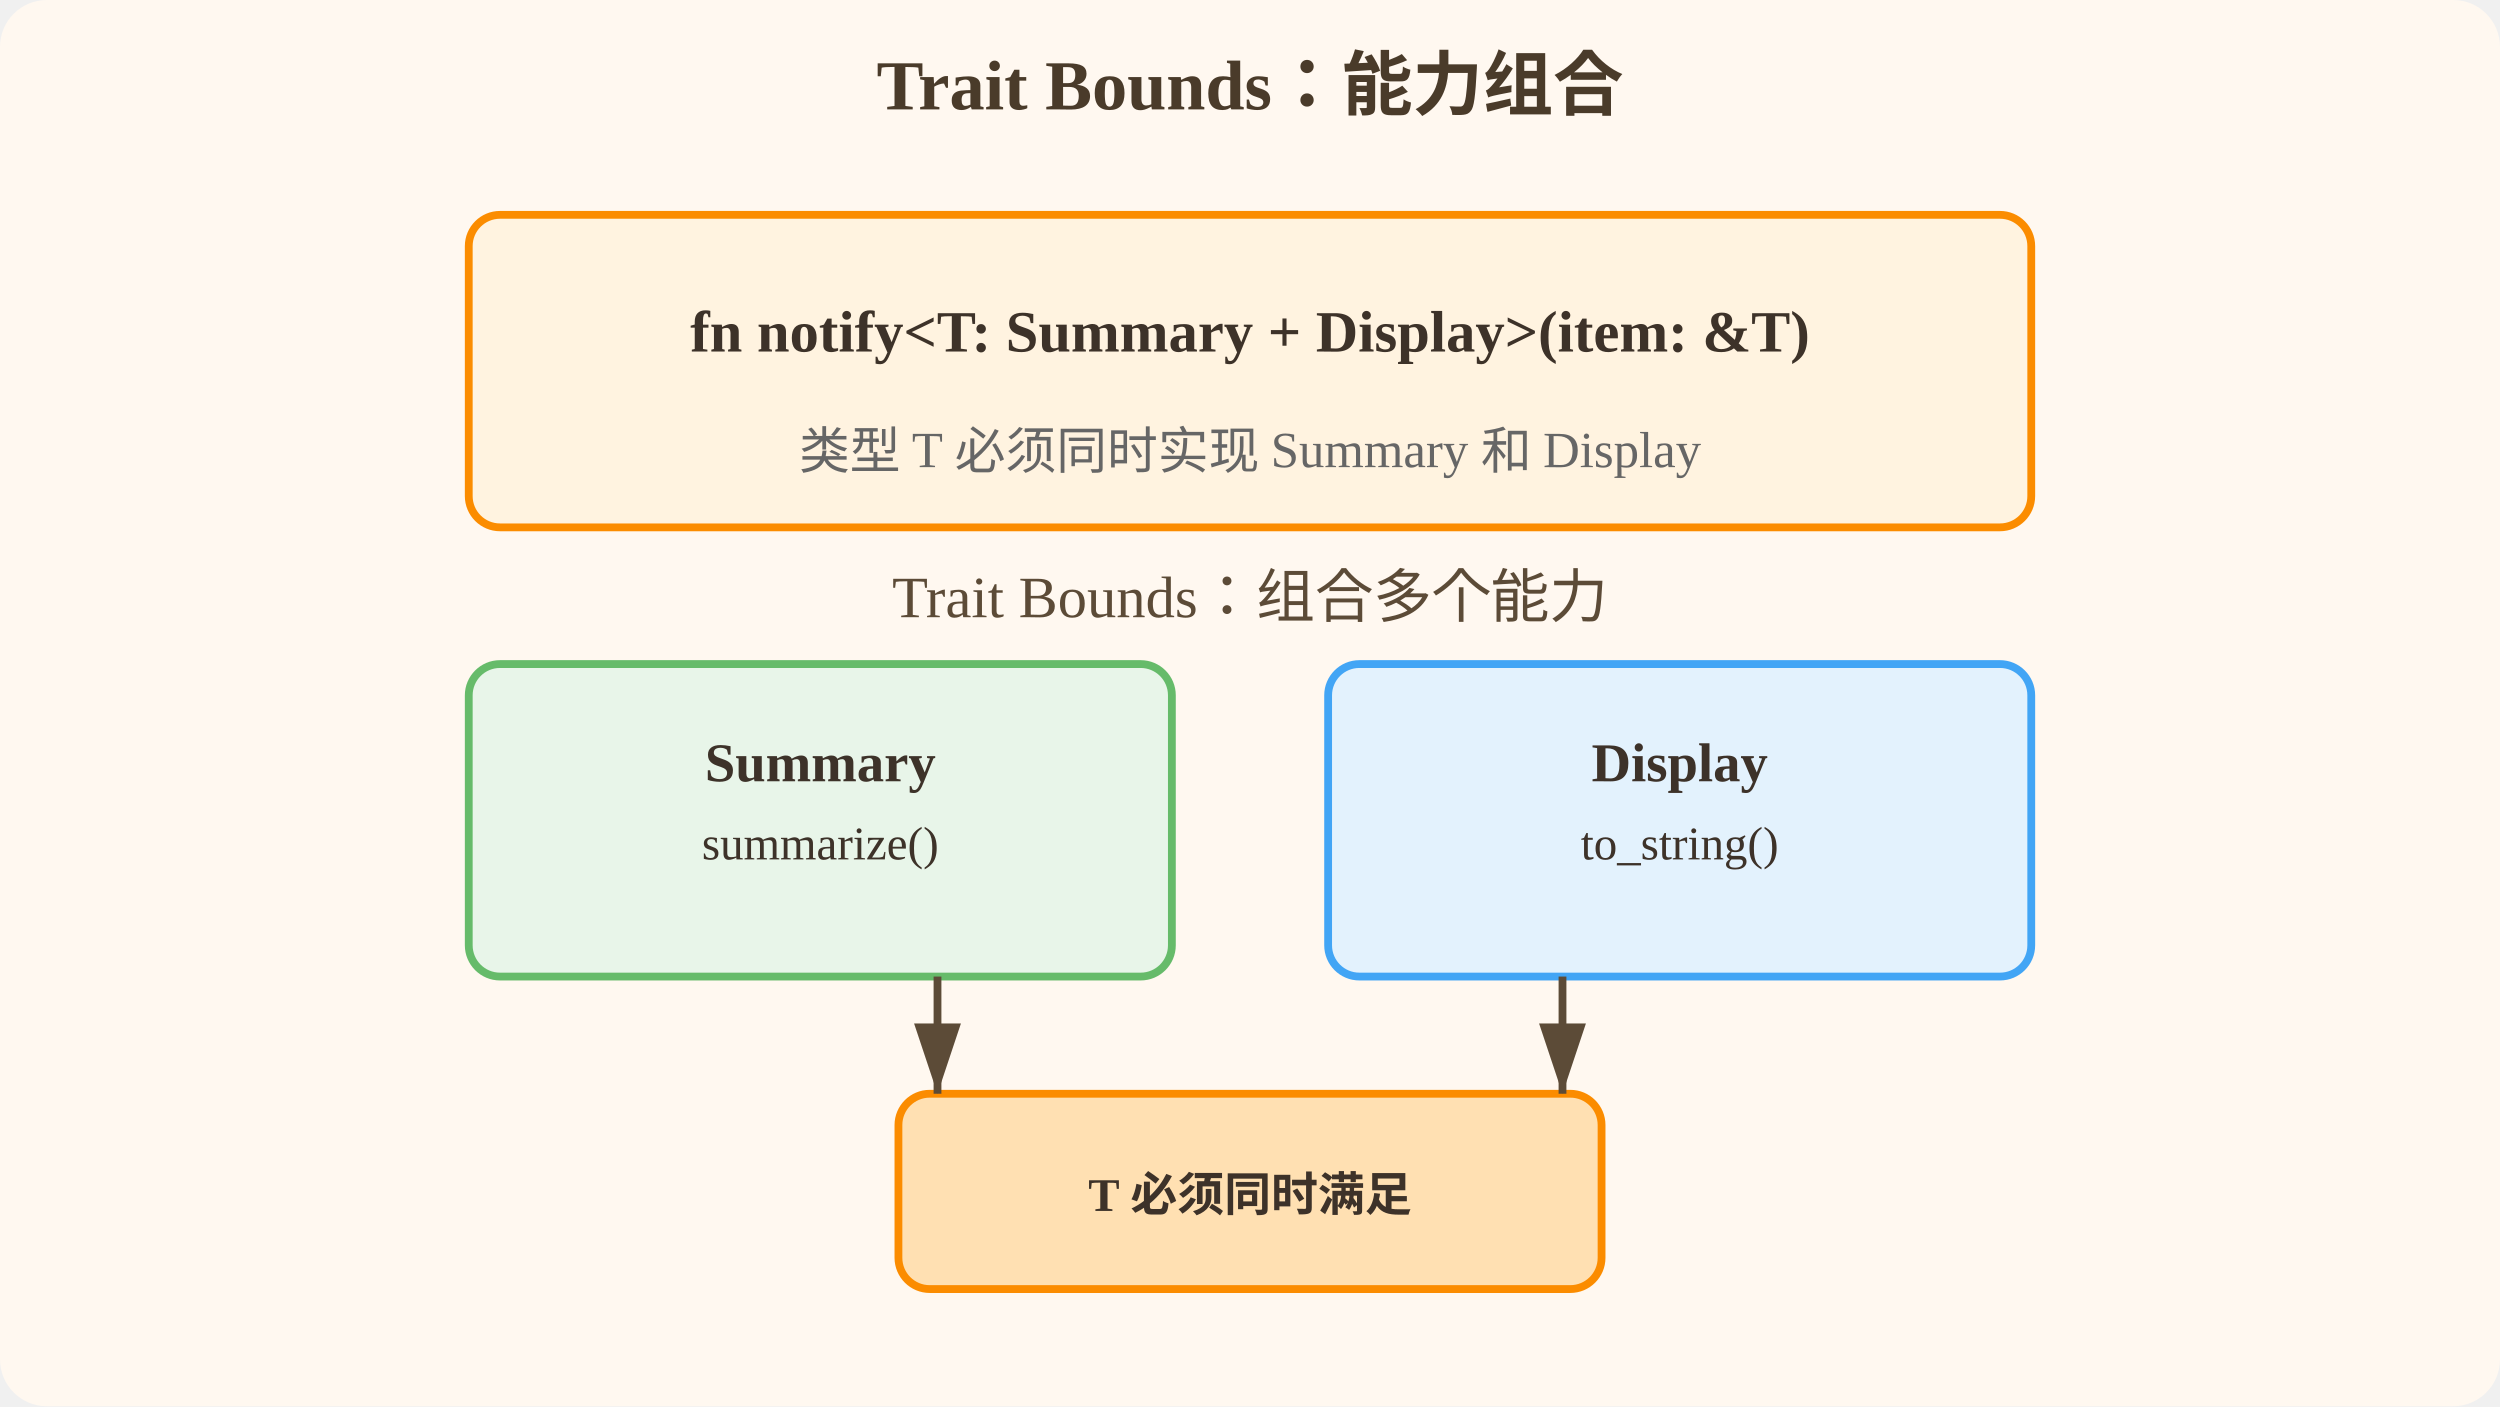
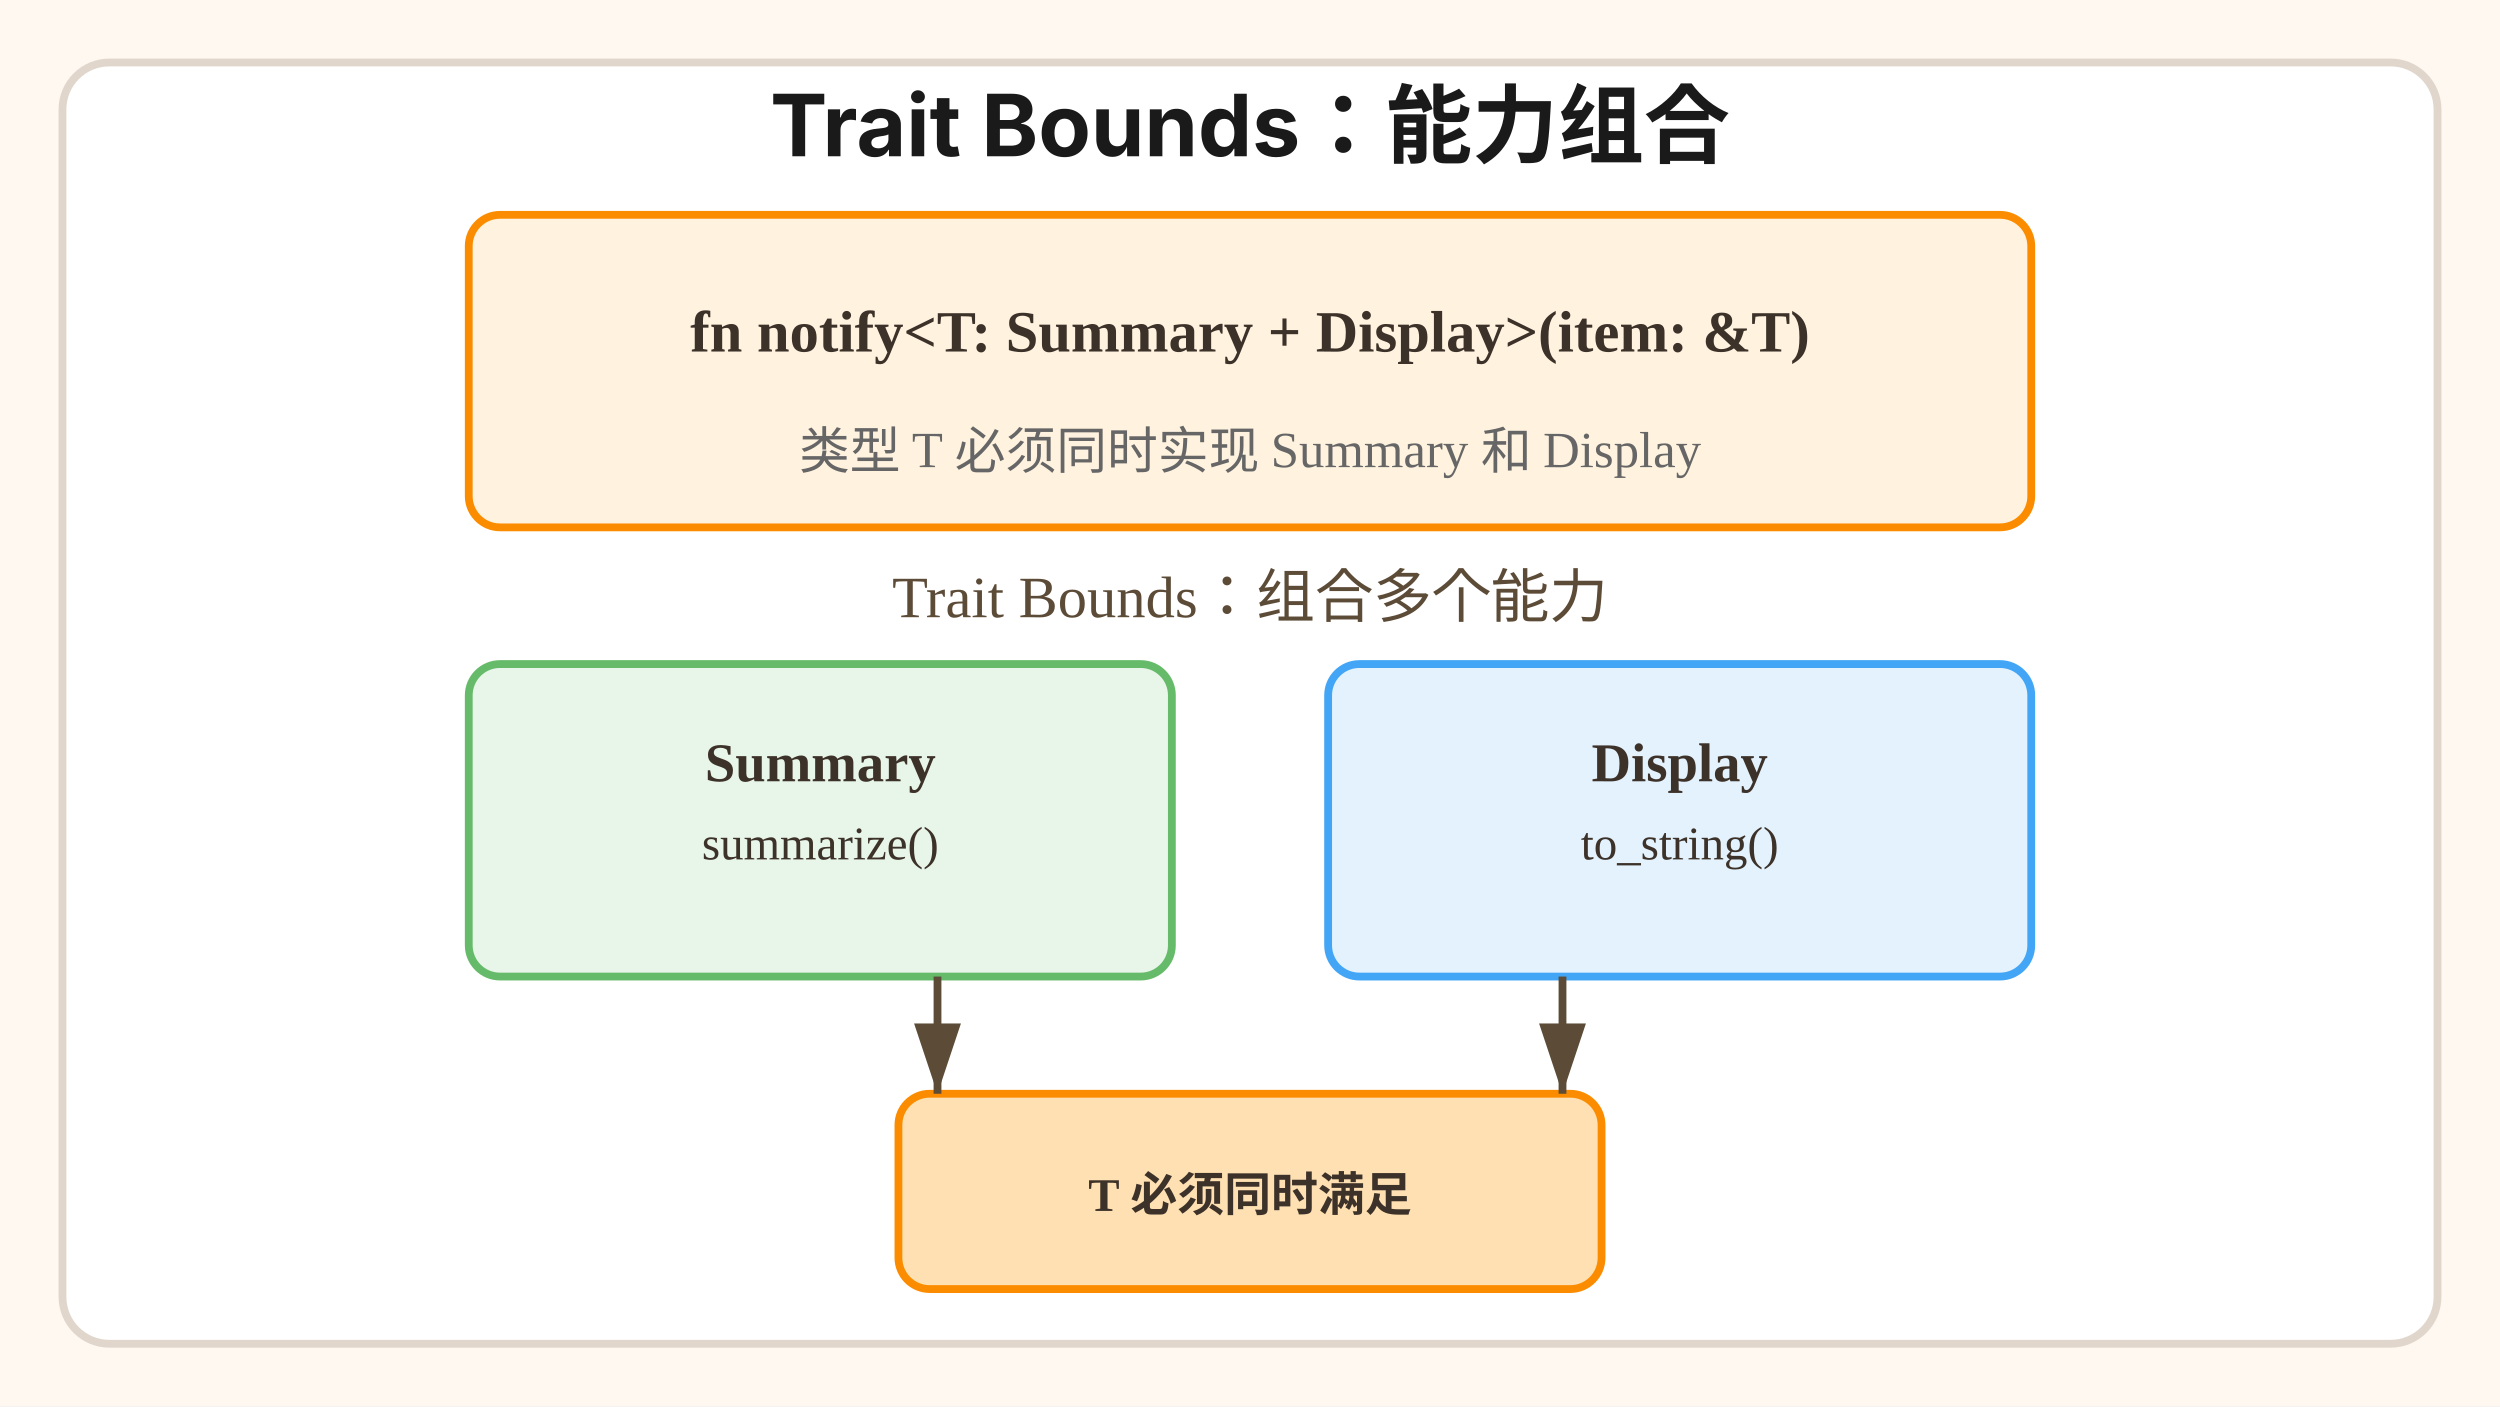
<svg xmlns="http://www.w3.org/2000/svg" width="640" height="360" viewBox="0 0 640 360">
-   <rect width="100%" height="100%" fill="#fff8f0" rx="12" />
-   <text x="320" y="28" text-anchor="middle" font-size="18" font-weight="bold" fill="#4a3b2a">Trait Bounds：能力组合</text>
  <defs>
+     <style>
+       .bg { fill: #fff8f0; }
+       .card { fill: #ffffff; stroke: #e0d6cc; stroke-width: 2; }
+       .title { font: bold 22px system-ui, -apple-system, sans-serif; fill: #1a1a1a; }
+       .text { font: 15px system-ui, -apple-system, sans-serif; fill: #2a2a2a; }
+       .code { font: 14px "SF Mono", Menlo, monospace; fill: #3a2a1a; }
+       .label { font: 13px system-ui, -apple-system, sans-serif; fill: #5a5a5a; }
+       .arrow { stroke: #7a6a5a; stroke-width: 2; fill: none; marker-end: url(#arrowhead); }
+       .highlight { fill: #ffeacc; stroke: #ffaa55; stroke-width: 2; }
+       .box { fill: #e8f4ff; stroke: #3399ff; stroke-width: 2; }
+       .box2 { fill: #f0ffe8; stroke: #66bb33; stroke-width: 2; }
+       .box3 { fill: #fff0f5; stroke: #dd5599; stroke-width: 2; }
+     </style>
+     <marker id="arrowhead" markerWidth="10" markerHeight="7" refX="9" refY="3.5" orient="auto">
+       <polygon points="0 0, 10 3.5, 0 7" fill="#7a6a5a" />
+     </marker>
    <marker id="arrow" markerWidth="10" markerHeight="10" refX="9" refY="3" orient="auto" markerUnits="strokeWidth">
      <path d="M0,0 L0,6 L9,3 z" fill="#5c4b37" />
    </marker>
  </defs>
+   <rect width="640" height="360" class="bg" />
+   <rect x="16" y="16" width="608" height="328" rx="12" class="card" />
+   <text x="320" y="40" text-anchor="middle" class="title">Trait Bounds：能力组合</text>
  <rect x="120" y="55" width="400" height="80" fill="#fff3e0" stroke="#fb8c00" stroke-width="2" rx="8" />
  <text x="320" y="90" font-size="15" font-weight="bold" fill="#3d3229" text-anchor="middle">fn notify&lt;T: Summary + Display&gt;(item: &amp;T)</text>
  <text x="320" y="120" font-size="13" font-weight="normal" fill="#666" text-anchor="middle">类型 T 必须同时实现 Summary 和 Display</text>
  <text x="320" y="158" font-size="15" font-weight="normal" fill="#5c4b37" text-anchor="middle">Trait Bounds：组合多个能力</text>
  <rect x="120" y="170" width="180" height="80" fill="#e8f5e9" stroke="#66bb6a" stroke-width="2" rx="8" />
  <text x="210" y="200" font-size="14" font-weight="bold" fill="#3d3229" text-anchor="middle">Summary</text>
  <text x="210" y="220" font-size="12" font-weight="normal" fill="#3d3229" text-anchor="middle">summarize()</text>
  <rect x="340" y="170" width="180" height="80" fill="#e3f2fd" stroke="#42a5f5" stroke-width="2" rx="8" />
  <text x="430" y="200" font-size="14" font-weight="bold" fill="#3d3229" text-anchor="middle">Display</text>
  <text x="430" y="220" font-size="12" font-weight="normal" fill="#3d3229" text-anchor="middle">to_string()</text>
  <rect x="230" y="280" width="180" height="50" fill="#ffe0b2" stroke="#fb8c00" stroke-width="2" rx="8" />
  <text x="320" y="310" font-size="12" font-weight="bold" fill="#3d3229" text-anchor="middle">T 必须同时满足</text>
  <line x1="240" y1="250" x2="240" y2="280" stroke="#5c4b37" stroke-width="2" marker-end="url(#arrow)" />
  <line x1="400" y1="250" x2="400" y2="280" stroke="#5c4b37" stroke-width="2" marker-end="url(#arrow)" />
</svg>
